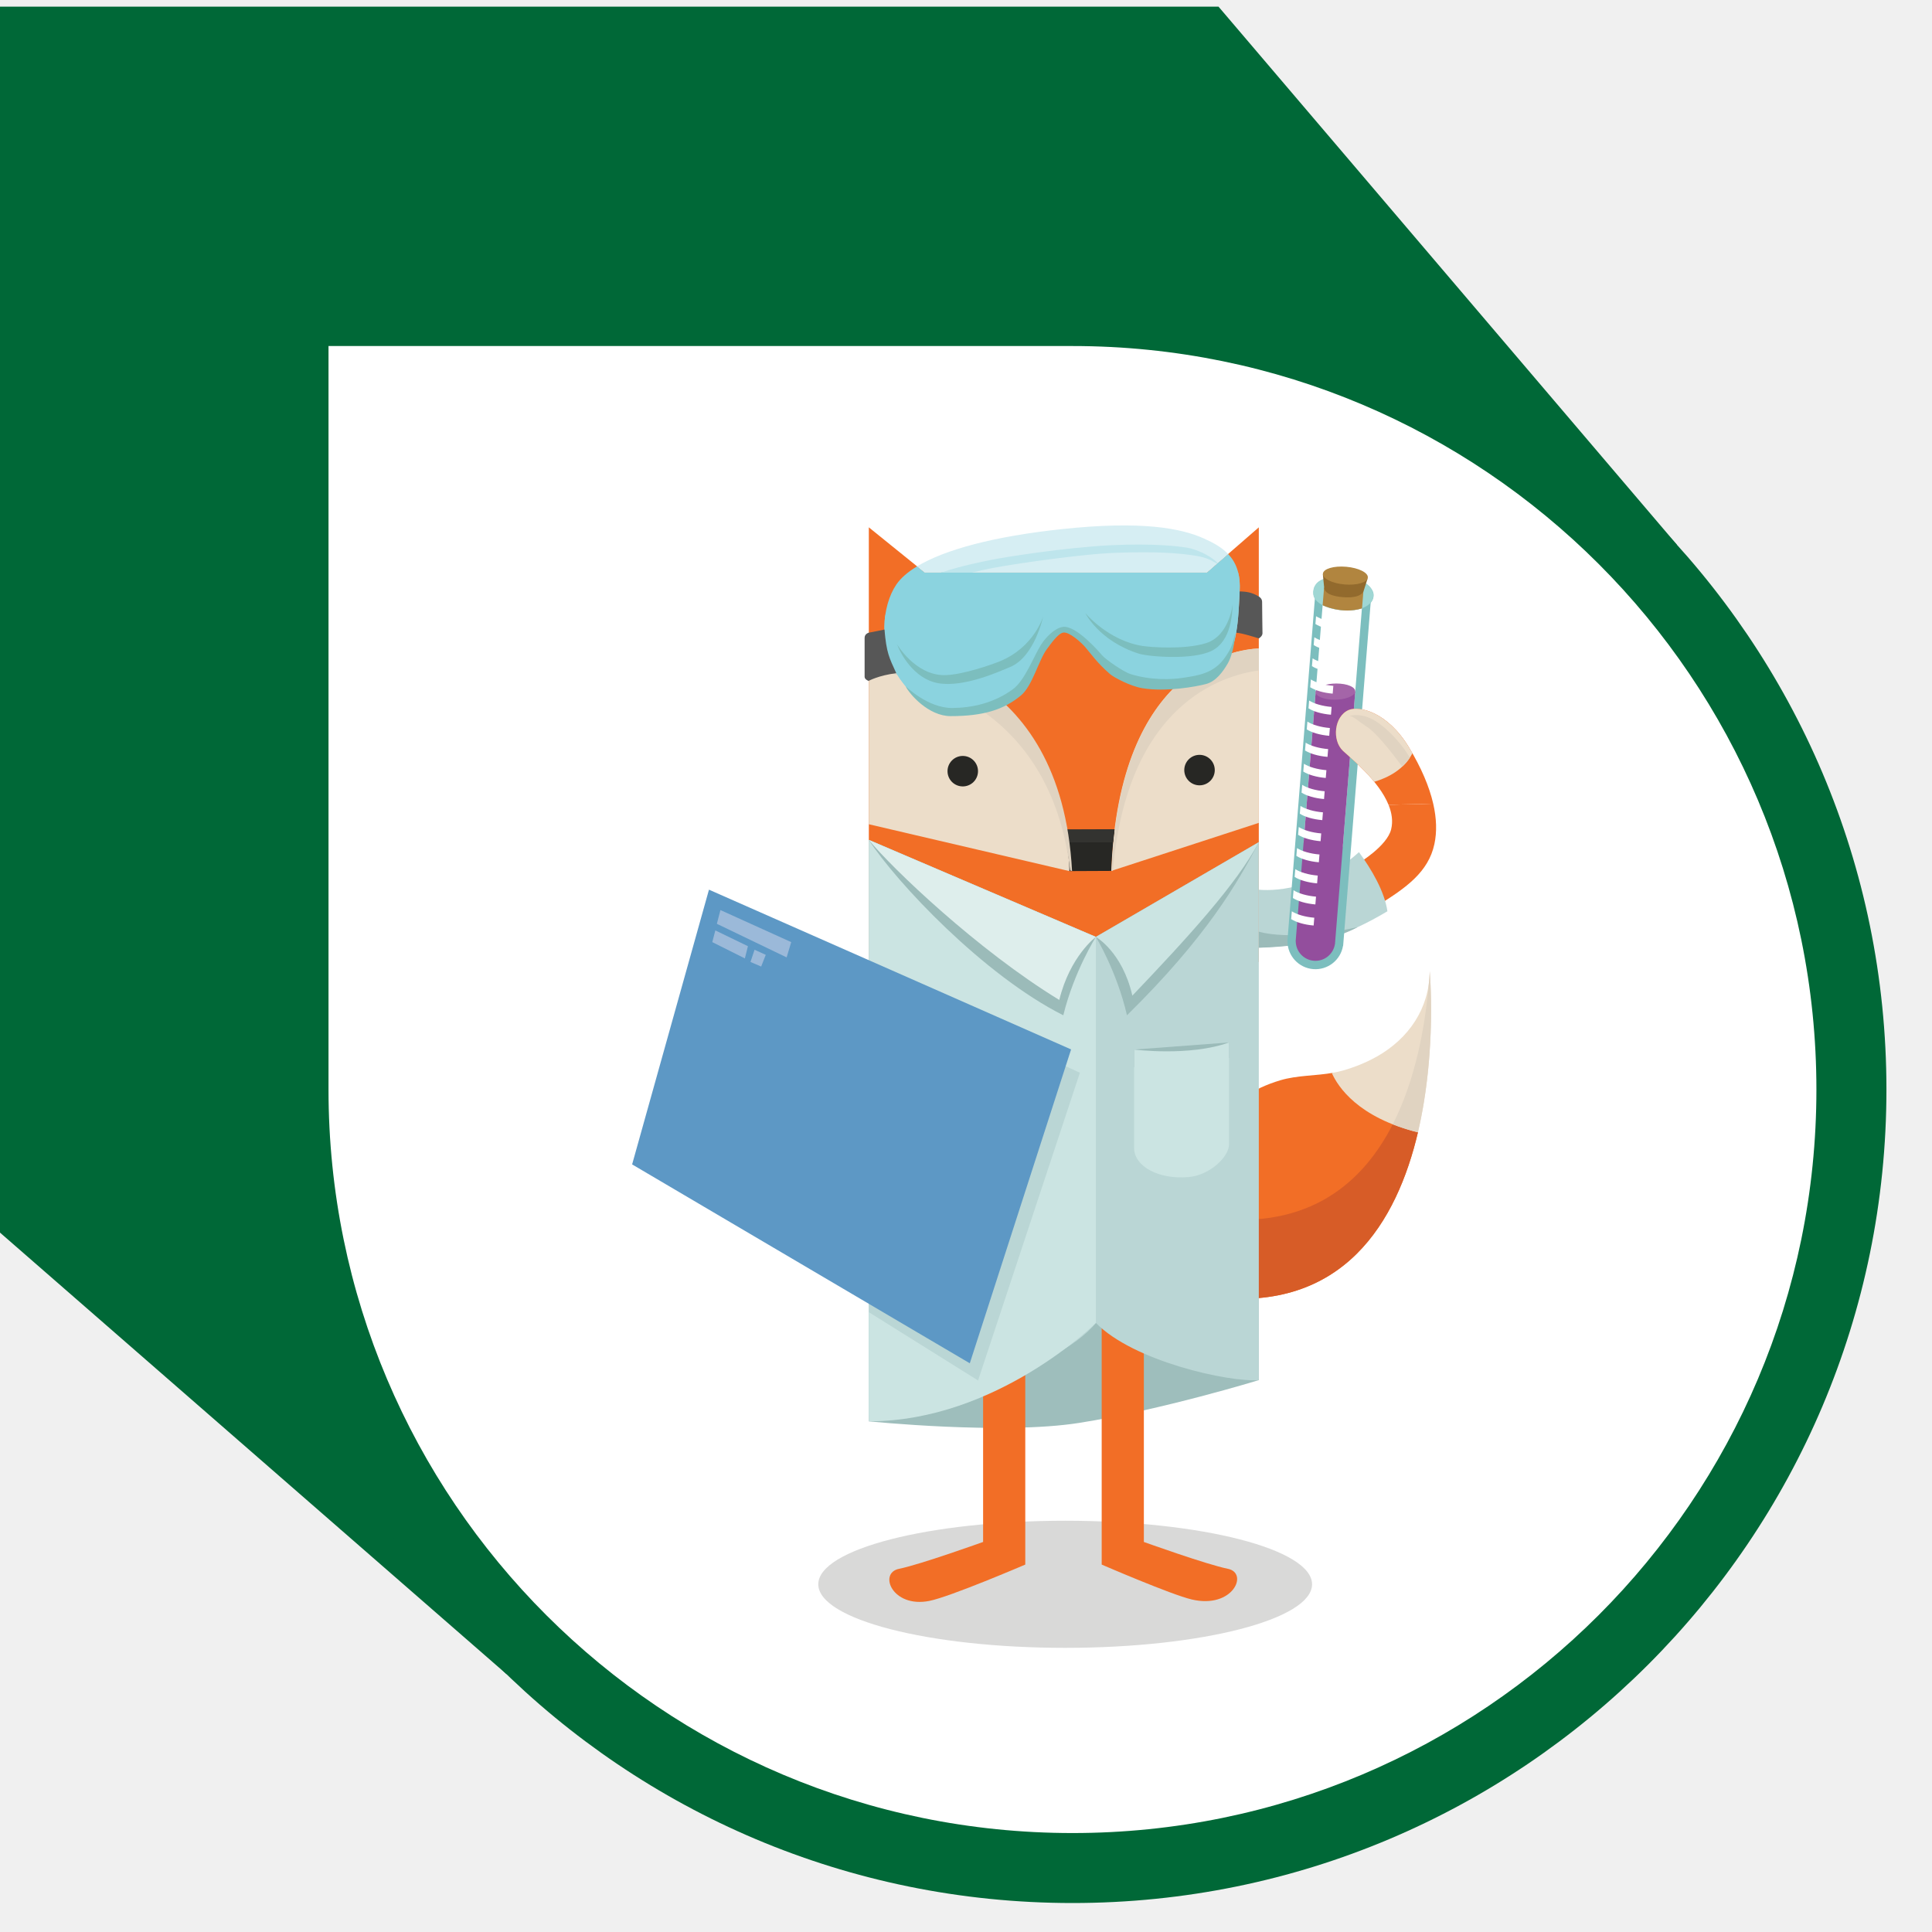
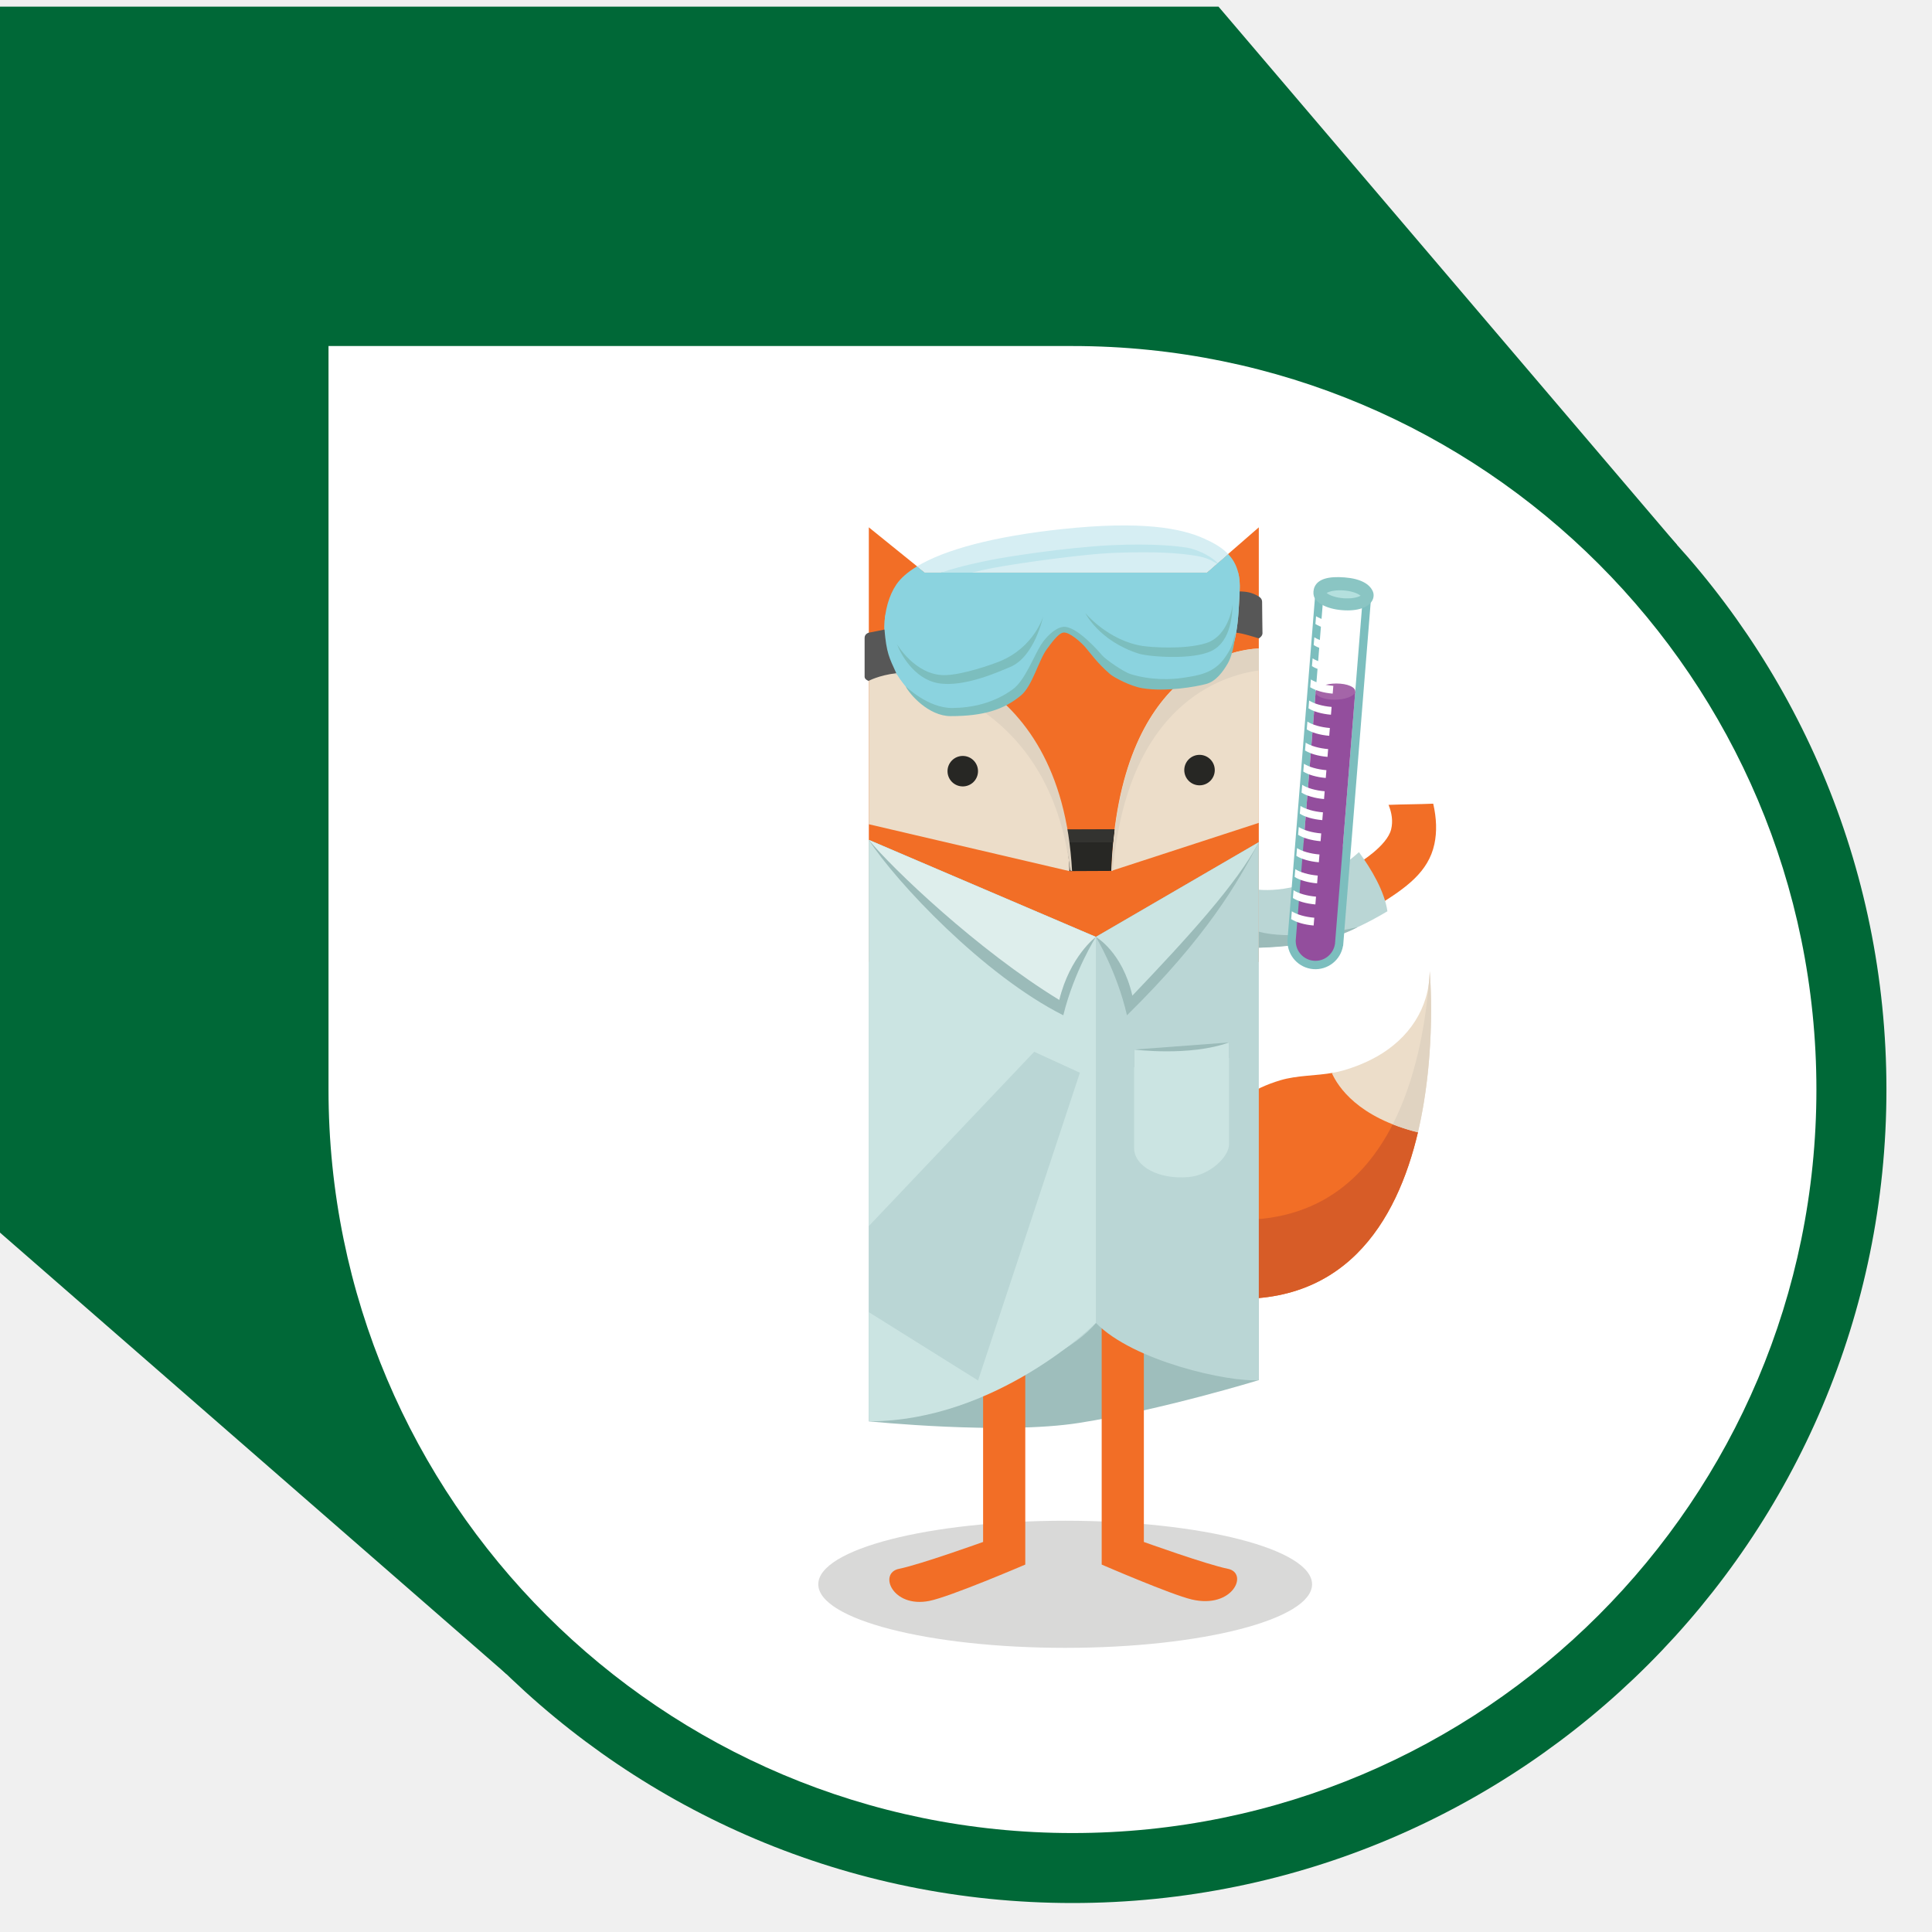
<svg xmlns="http://www.w3.org/2000/svg" width="200px" height="200px" viewBox="0 0 200 200" version="1.1">
  <defs />
  <g id="Page-1" stroke="none" stroke-width="1" fill="none" fill-rule="evenodd">
    <g id="science-fox">
      <g id="Page-1">
        <path d="M0,0.689 L0,127.599 L52.439,173.311 L173.576,56.372 L126.141,0.689 L0,0.689 Z" id="Fill-1" fill="#006837" />
        <g id="Group-6" transform="translate(25.90805, 28.14286)">
          <path d="M0.85,84.645 C0.85,131.153 38.579,168.857 85.118,168.857 C131.646,168.857 169.375,131.153 169.375,84.645 C169.375,38.137 131.646,0.434 85.118,0.434 L0.85,0.434 L0.85,84.645 Z" id="Fill-2" fill="#006837" />
          <path d="M8.099,84.645 C8.099,127.153 42.582,161.613 85.118,161.613 C127.643,161.613 162.126,127.153 162.126,84.645 C162.126,42.138 127.643,7.678 85.118,7.678 L8.099,7.678 L8.099,84.645 Z" id="Fill-4" fill="#FFFFFF" />
        </g>
        <g id="Group-296" transform="translate(65.33333, 54.03429)">
          <path d="M59.299,1.711 C61.528,2.709 63.179,3.938 62.993,7.176 C62.809,10.416 62.913,15.457 58.715,16.379 C57.444,16.658 52.484,17.003 50.72,15.643 C48.84,14.193 46.081,11.346 44.717,11.268 C43.352,11.191 42.122,14.22 41.468,15.797 C40.465,18.219 36.131,19.095 34.438,19.328 C32.073,19.652 29.646,19.199 27.45,15.657 C25.667,12.785 25.935,8.727 27.451,6.482 C29.199,3.894 35.096,1.749 44.62,0.736 C52.837,-0.138 56.902,0.637 59.299,1.711" id="Fill-7" fill="#FFFFFF" />
          <path d="M24.605,93.101 C24.605,93.101 38.413,94.519 46.381,93.264 C54.946,91.914 64.978,88.836 64.978,88.836 L64.978,78.001 L24.605,78.001 L24.605,93.101 Z" id="Fill-9" fill="#9EBEBC" />
          <path d="M44.933,103.392 C30.818,103.392 19.375,106.338 19.375,109.971 C19.375,113.605 30.818,116.551 44.933,116.551 C59.048,116.551 70.491,113.605 70.491,109.971 C70.491,106.338 59.048,103.392 44.933,103.392" id="Fill-11" fill="#D9D9D8" />
          <path d="M48.713,81.799 L48.713,107.93 C48.713,107.93 55.891,111.039 58.035,111.543 C62.304,112.547 63.956,108.803 61.773,108.366 C59.59,107.93 53.079,105.589 53.079,105.589 L53.079,82.913 L48.713,81.799 Z" id="Fill-13" fill="#F26E26" />
          <path d="M40.803,83.785 L40.803,107.93 C40.803,107.93 33.025,111.268 30.864,111.693 C27.047,112.446 25.56,108.803 27.743,108.367 C29.926,107.93 36.437,105.588 36.437,105.588 L36.437,82.913 L40.803,83.785 Z" id="Fill-15" fill="#F26E26" />
          <path d="M81.463,63.135 C79.286,72.423 73.768,81.84 60.167,80.243 C60.167,80.243 60.249,62.483 60.249,62.46 C60.253,61.579 62.651,60.041 63.237,59.648 C64.452,58.831 65.797,58.214 67.201,57.796 C68.985,57.265 70.874,57.347 72.701,57.014" id="Fill-17" fill="#F26E26" />
          <path d="M78.9,62.246 C75.75,68.5 70.136,73.227 60.205,72.074 C60.185,76.266 60.167,80.244 60.167,80.244 C73.769,81.841 79.287,72.422 81.463,63.135" id="Fill-19" fill="#D75C27" />
          <path d="M82.671,46.503 C82.643,50.341 80.502,53.469 77.22,55.327 C76.109,55.955 74.916,56.433 73.691,56.786 C73.309,56.896 72.921,56.973 72.533,57.038 C73.174,58.478 75.251,61.638 81.45,63.187 C83.425,54.8 82.671,46.503 82.671,46.503" id="Fill-21" fill="#ECDDC9" />
          <path d="M82.812,50.204 C82.812,50.301 82.813,50.398 82.813,50.499 C82.813,50.398 82.812,50.301 82.812,50.204" id="Fill-23" fill="#E0D3C1" />
          <path d="M82.807,49.727 C82.809,49.801 82.81,49.877 82.81,49.952 C82.81,49.877 82.809,49.801 82.807,49.727" id="Fill-25" fill="#E0D3C1" />
          <path d="M82.812,50.704 C82.812,50.824 82.811,50.944 82.81,51.068 C82.811,50.944 82.812,50.824 82.812,50.704" id="Fill-27" fill="#E0D3C1" />
          <path d="M82.791,48.863 C82.792,48.888 82.792,48.914 82.793,48.94 C82.792,48.914 82.792,48.888 82.791,48.863" id="Fill-29" fill="#E0D3C1" />
          <path id="Fill-31" fill="#E0D3C1" />
          <path d="M82.8,49.28 C82.801,49.331 82.803,49.381 82.804,49.433 C82.803,49.381 82.801,49.331 82.8,49.28" id="Fill-33" fill="#E0D3C1" />
          <path d="M82.808,51.232 C82.807,51.373 82.805,51.516 82.803,51.661 C82.805,51.516 82.807,51.373 82.808,51.232" id="Fill-35" fill="#E0D3C1" />
          <path d="M82.8,51.78 C82.796,51.944 82.793,52.111 82.788,52.281 C82.793,52.111 82.796,51.944 82.8,51.78" id="Fill-37" fill="#E0D3C1" />
          <path d="M82.786,52.339 C82.78,52.529 82.775,52.721 82.767,52.917 C82.775,52.721 82.78,52.529 82.786,52.339" id="Fill-39" fill="#E0D3C1" />
          <path d="M82.66,46.761 C82.638,47.073 82.612,47.39 82.585,47.712 C82.583,47.726 82.582,47.74 82.581,47.755 C82.626,47.416 82.653,47.071 82.662,46.718 C82.662,46.733 82.661,46.746 82.66,46.761" id="Fill-41" fill="#E0D3C1" />
          <path d="M82.671,46.511 C82.671,46.51 82.67,46.503 82.67,46.503 C82.67,46.591 82.662,46.675 82.66,46.761 C82.661,46.746 82.661,46.733 82.662,46.719 C82.664,46.649 82.671,46.581 82.671,46.511" id="Fill-43" fill="#E0D3C1" />
          <path d="M82.793,48.94 C82.796,49.05 82.798,49.164 82.801,49.28 C82.798,49.164 82.795,49.05 82.793,48.94" id="Fill-45" fill="#E0D3C1" />
          <path d="M82.803,49.434 C82.804,49.529 82.807,49.627 82.808,49.727 C82.807,49.627 82.804,49.529 82.803,49.434" id="Fill-47" fill="#E0D3C1" />
          <path d="M82.788,52.281 C82.788,52.3 82.787,52.32 82.786,52.339 C82.787,52.32 82.788,52.3 82.788,52.281" id="Fill-49" fill="#E0D3C1" />
          <path d="M82.767,52.92 L82.767,52.917 L82.767,52.92" id="Fill-51" fill="#E0D3C1" />
          <path d="M82.779,48.476 C82.784,48.6 82.787,48.729 82.79,48.862 C82.787,48.728 82.784,48.6 82.779,48.476" id="Fill-53" fill="#E0D3C1" />
          <path d="M82.81,49.953 C82.811,50.035 82.811,50.119 82.811,50.204 C82.811,50.119 82.811,50.035 82.81,49.953" id="Fill-55" fill="#E0D3C1" />
          <path d="M82.802,51.661 C82.801,51.701 82.801,51.74 82.8,51.779 C82.801,51.74 82.801,51.701 82.802,51.661" id="Fill-57" fill="#E0D3C1" />
          <path d="M82.81,51.068 C82.81,51.122 82.809,51.178 82.808,51.232 C82.809,51.178 82.81,51.122 82.81,51.068" id="Fill-59" fill="#E0D3C1" />
          <path d="M82.779,48.476 C82.737,47.234 82.671,46.504 82.671,46.504 L82.671,46.51 C82.671,46.515 82.672,46.523 82.673,46.542 C82.687,46.7 82.742,47.392 82.779,48.476" id="Fill-61" fill="#E0D3C1" />
          <path d="M82.812,50.499 L82.812,50.704 L82.812,50.499" id="Fill-63" fill="#E0D3C1" />
          <path d="M82.786,52.339 C82.787,52.32 82.787,52.299 82.788,52.28 C82.793,52.11 82.796,51.945 82.8,51.78 C82.801,51.741 82.801,51.7 82.802,51.661 C82.804,51.516 82.806,51.373 82.809,51.232 C82.809,51.177 82.81,51.122 82.81,51.068 C82.811,50.944 82.812,50.824 82.812,50.703 L82.812,50.499 L82.812,50.203 C82.811,50.119 82.811,50.034 82.81,49.952 C82.81,49.876 82.809,49.801 82.808,49.727 C82.806,49.628 82.805,49.529 82.803,49.433 C82.802,49.381 82.801,49.331 82.801,49.28 C82.799,49.164 82.795,49.049 82.793,48.94 C82.792,48.914 82.792,48.888 82.791,48.863 C82.787,48.73 82.783,48.599 82.779,48.476 L82.779,48.476 C82.742,47.392 82.687,46.7 82.673,46.541 C82.67,46.601 82.666,46.66 82.662,46.718 C82.652,47.07 82.626,47.416 82.581,47.755 C82.188,52.298 81.191,57.747 78.845,62.351 C79.623,62.659 80.48,62.944 81.45,63.186 C82.314,59.519 82.655,55.867 82.767,52.921 L82.767,52.917 C82.775,52.721 82.78,52.529 82.786,52.339" id="Fill-65" fill="#E0D3C1" />
          <path d="M82.674,46.542 C82.672,46.522 82.671,46.516 82.671,46.511 C82.67,46.581 82.665,46.648 82.662,46.718 C82.666,46.66 82.67,46.601 82.674,46.542" id="Fill-67" fill="#E0D3C1" />
          <path d="M24.606,0.555 L24.606,45.543 L64.978,45.543 L64.978,0.555 L59.613,5.222 L30.38,5.222 L24.606,0.555 Z" id="Fill-69" fill="#F26E26" />
          <path d="M64.979,13.09 L64.979,31.148 L49.701,36.123 C50.529,14.838 62.517,13.2 64.979,13.09" id="Fill-71" fill="#ECDDC9" />
          <path id="Fill-73" fill="#F26E26" />
          <path d="M34.849,17.307 C46.964,25.798 45.368,36.142 45.368,36.142 L24.606,31.292 L24.606,13.09 C24.606,13.09 30.414,14.198 34.849,17.307" id="Fill-75" fill="#ECDDC9" />
          <path d="M35.443,24.677 C36.062,25.291 36.067,26.289 35.453,26.909 C34.84,27.527 33.841,27.531 33.221,26.919 C32.602,26.305 32.597,25.307 33.211,24.688 C33.824,24.068 34.824,24.064 35.443,24.677" id="Fill-77" fill="#272724" />
          <path d="M59.952,24.565 C60.571,25.178 60.576,26.177 59.962,26.796 C59.349,27.414 58.349,27.419 57.73,26.807 C57.111,26.193 57.106,25.194 57.72,24.575 C58.333,23.956 59.333,23.952 59.952,24.565" id="Fill-79" fill="#272724" />
          <path d="M45.369,36.142 C45.369,36.142 45.425,34.448 44.74,31.842 L50.046,31.823 C49.879,33.16 49.76,34.589 49.7,36.122" id="Fill-81" fill="#272724" />
          <path d="M44.74,31.842 L50.046,31.822 C49.991,32.257 49.945,32.705 49.901,33.159 L45.046,33.176 C44.965,32.765 44.865,32.319 44.74,31.842" id="Fill-83" fill="#333330" />
          <path d="M64.979,13.099 L64.979,15.373 C61.161,15.882 51.359,18.872 49.876,36.085 L49.733,36.133 C50.561,14.848 62.517,13.21 64.979,13.099" id="Fill-85" fill="#E0D3C1" />
          <path d="M24.623,13.099 L24.606,15.373 C29.886,15.882 43.397,18.872 45.448,36.085 L45.646,36.133 C44.5,14.847 28.028,13.21 24.623,13.099" id="Fill-87" fill="#E0D3C1" />
          <path d="M24.606,32.914 L24.606,92.485 C28.631,92.485 44.194,87.857 48.112,82.913 C52.029,86.916 61.931,89.072 64.978,88.835 L64.978,33.149 L48.112,42.957 L24.606,32.914 Z" id="Fill-89" fill="#BAD6D5" />
          <path d="M78.41,29.285 C78.748,30.12 78.884,30.981 78.676,31.823 C78.249,33.552 75.345,35.292 75.345,35.292 C75.345,35.292 75.878,38.045 77.292,39.693 C80.235,37.87 82.535,36.235 83.155,33.345 C83.423,32.096 83.386,30.697 83.033,29.162 C81.508,29.229 79.952,29.221 78.41,29.285" id="Fill-91" fill="#F26E26" />
          <path d="M64.979,38.064 C64.979,38.064 70.28,38.77 75.345,34.179 C76.642,35.946 77.997,38.242 78.291,40.301 C73.931,42.891 70.893,43.805 64.979,44.069 L64.979,38.064 Z" id="Fill-93" fill="#BAD6D5" />
          <path d="M48.111,42.957 C48.111,42.957 50.288,46.522 51.33,51.069 C59.548,42.989 62.823,37.329 64.979,33.149 C60.703,35.635 48.111,42.957 48.111,42.957" id="Fill-95" fill="#9BBBB9" />
          <path d="M48.111,42.957 C48.111,42.957 50.846,44.487 51.888,49.033 C57.593,43.054 62.709,37.456 64.979,33.149 C60.703,35.635 48.111,42.957 48.111,42.957" id="Fill-97" fill="#CBE4E2" />
          <path d="M62.995,7.181 C63.73,7.223 64.231,7.268 64.972,7.713 C65.099,7.784 65.32,7.964 65.32,8.275 C65.32,9.417 65.355,10.772 65.358,11.523 C65.359,11.835 64.982,12.054 64.982,12.054 C64.982,12.054 63.179,11.468 62.633,11.468 C62.934,9.353 62.979,7.641 62.995,7.181" id="Fill-99" fill="#575757" />
          <path d="M30.379,5.222 L29.603,4.594 C28.621,5.187 27.898,5.82 27.451,6.482 C25.935,8.727 25.666,12.784 27.45,15.657 C29.646,19.199 32.072,19.652 34.438,19.328 C36.131,19.095 40.464,18.219 41.468,15.797 C42.121,14.22 43.351,11.19 44.717,11.268 C46.082,11.346 48.839,14.193 50.72,15.643 C52.484,17.002 57.444,16.658 58.715,16.379 C62.913,15.457 62.808,10.416 62.993,7.176 C63.098,5.365 62.626,4.183 61.801,3.318 L59.613,5.222 L30.379,5.222 Z" id="Fill-101" fill="#8BD3DF" />
          <path d="M30.379,5.222 L59.613,5.222 L61.801,3.318 C61.151,2.636 60.282,2.151 59.298,1.711 C56.901,0.637 52.837,-0.138 44.621,0.736 C37.532,1.49 32.458,2.87 29.603,4.594 L30.379,5.222 Z" id="Fill-103" fill="#D6EEF3" />
          <path d="M62.84,5.218 C62.68,8.377 62.324,12.392 58.623,13.206 C57.352,13.485 52.391,13.828 50.627,12.469 C48.747,11.02 45.99,8.173 44.625,8.095 C43.259,8.016 42.029,11.046 41.376,12.624 C40.372,15.045 36.039,15.922 34.346,16.154 C31.98,16.479 29.554,16.026 27.358,12.484 C26.83,11.634 26.488,10.63 26.304,9.582 C26.077,11.649 26.397,13.958 27.451,15.658 C29.648,19.199 32.074,19.653 34.439,19.328 C36.132,19.096 40.466,18.219 41.47,15.797 C42.123,14.219 43.353,11.19 44.718,11.269 C46.082,11.346 48.841,14.193 50.721,15.642 C52.485,17.002 57.446,16.658 58.716,16.379 C62.915,15.456 62.81,10.415 62.995,7.177 C63.039,6.421 62.981,5.777 62.84,5.218" id="Fill-105" fill="#8BD3DF" />
          <path d="M27.529,12.662 C27.529,12.662 29.398,15.852 32.411,15.856 C34.281,15.857 37.464,14.713 38.16,14.428 C41.718,12.973 42.651,9.793 42.651,9.793 C42.651,9.793 41.778,13.968 39.226,15.018 C38.219,15.432 34.472,17.168 31.775,16.686 C29.214,16.229 27.843,13.525 27.529,12.662" id="Fill-107" fill="#7CBEBE" />
          <path d="M62.278,8.468 C62.278,8.468 61.961,11.8 59.48,12.555 C57.208,13.246 53.679,12.948 52.974,12.84 C49.374,12.288 47.018,9.431 47.018,9.431 C47.018,9.431 48.432,12.317 52.542,13.627 C53.53,13.942 58.082,14.328 60.09,13.343 C62.184,12.317 62.223,9.376 62.278,8.468" id="Fill-109" fill="#7CBEBE" />
          <path d="M61.509,13.984 C60.345,15.686 58.714,15.89 57.107,16.137 C55.973,16.313 53.816,16.409 51.687,15.742 C50.959,15.514 49.112,14.223 48.769,13.818 C48.427,13.414 46.034,10.653 44.677,10.863 C43.871,10.99 42.942,11.898 42.423,12.724 C41.694,13.882 40.762,16.397 39.543,17.298 C37.588,18.741 35.328,19.237 33.269,19.258 C30.715,19.284 28.414,17.003 28.414,17.003 C28.825,17.843 30.799,20.094 33.064,20.098 C36.528,20.103 38.615,19.407 40.365,17.951 C41.539,16.976 42.214,14.247 43.046,13.153 C43.408,12.677 44.18,11.532 44.744,11.449 C45.362,11.358 46.593,12.469 47.018,12.964 C47.578,13.617 48.251,14.601 49.57,15.742 C49.987,16.103 51.673,16.994 52.901,17.205 C55.332,17.621 58.505,17.049 59.533,16.769 C60.56,16.489 61.262,15.495 61.743,14.684 C62.119,14.053 62.459,12.88 62.521,11.573 C62.278,12.551 62.218,12.949 61.509,13.984" id="Fill-111" fill="#7CBEBE" />
          <path d="M60.972,4.541 C60.898,4.442 60.813,4.347 60.724,4.255 L60.643,4.326 C60.747,4.392 60.855,4.463 60.972,4.541" id="Fill-113" fill="#8BD3DF" />
          <path d="M29.246,7.422 C30.235,6.856 32.704,5.902 35.374,5.221 L32.146,5.221 C31.121,5.573 30.144,5.991 29.424,6.486 C28.176,7.344 27.346,9.079 27.346,9.079 C27.346,9.079 28.007,8.131 29.246,7.422" id="Fill-115" fill="#8BD3DF" />
          <path d="M60.724,4.255 C60.038,3.549 58.954,3.052 58.117,2.794 C57.17,2.501 53.98,2.195 49.626,2.409 C44.905,2.641 38.522,3.661 37.211,3.937 C36.345,4.119 34.15,4.538 32.147,5.222 L35.374,5.222 C36.048,5.05 36.734,4.894 37.412,4.768 C40.784,4.14 47.105,3.323 49.674,3.214 C52.679,3.087 55.617,3.093 57.941,3.42 C59.367,3.619 59.863,3.825 60.643,4.325 L60.724,4.255 Z" id="Fill-117" fill="#BEE5EC" />
          <path d="M26.226,11.137 L24.581,11.468 C24.581,11.468 24.171,11.579 24.171,11.995 L24.171,16.031 C24.171,16.313 24.581,16.453 24.581,16.453 C24.581,16.453 25.653,15.867 27.45,15.657 C26.714,14.041 26.439,13.579 26.226,11.137" id="Fill-119" fill="#575757" />
          <path d="M48.111,42.957 L48.111,82.913 C48.111,82.913 37.871,93.101 24.605,93.101 L24.605,32.914 L48.111,42.957 Z" id="Fill-121" fill="#CBE4E2" />
          <path d="M24.606,32.914 L48.112,42.957 C48.112,42.957 45.851,46.522 44.739,51.069 C36.47,46.906 27.423,37.271 24.606,32.914" id="Fill-123" fill="#9BBBB9" />
          <path d="M41.725,54.845 L46.457,57.014 L35.916,88.873 L24.606,81.799 L24.606,72.888 L41.725,54.845 Z" id="Fill-125" fill="#BAD6D5" />
          <path d="M24.606,32.914 L48.112,42.957 C48.112,42.957 45.434,44.933 44.323,49.48 C35.878,44.323 27.036,35.875 24.606,32.914" id="Fill-127" fill="#DEEEEC" />
          <path d="M64.979,42.409 C64.979,42.409 68.211,43.494 75.202,41.946 C71.306,44.068 64.979,44.068 64.979,44.068 L64.979,42.409 Z" id="Fill-129" fill="#9BBBB9" />
          <path d="M52.07,54.616 L61.895,53.88 L61.895,55.491 L52.07,56.454 L52.07,54.616 Z" id="Fill-131" fill="#9BBBB9" />
          <path d="M52.07,54.616 C52.07,54.616 57.842,55.352 61.895,53.88 L61.895,64.435 C61.895,65.703 59.926,67.619 57.724,67.814 C54.604,68.092 52.07,66.706 52.07,64.803 L52.07,54.616 Z" id="Fill-133" fill="#CBE4E2" />
          <path d="M73.727,43.635 L76.655,7.136 L70.884,6.673 L67.955,43.172 L67.955,43.172 L67.955,43.172 L67.935,43.429 L67.947,43.43 C67.959,44.912 69.102,46.166 70.609,46.288 C72.116,46.408 73.445,45.353 73.693,43.89 L73.706,43.891 L73.727,43.635 L73.727,43.635 L73.727,43.635 Z" id="Fill-135" fill="#7CBEBE" />
          <path d="M71.694,7.271 L69.615,33.169 L69.624,33.17 C69.634,34.215 70.439,35.099 71.5,35.183 C72.562,35.269 73.498,34.525 73.673,33.495 L73.682,33.496 L75.76,7.598 L71.694,7.271 Z" id="Fill-137" fill="#FFFFFF" />
          <path d="M73.868,5.739 C72.203,5.606 71.13,5.895 70.757,6.708 C70.617,7.013 70.598,7.411 70.679,7.678 C70.88,8.334 71.932,8.997 73.596,9.13 C75.26,9.264 76.32,8.819 76.707,8.161 C76.857,7.906 76.93,7.527 76.784,7.191 C76.454,6.426 75.533,5.871 73.868,5.739" id="Fill-139" fill="#8AC5C3" />
          <path d="M70.872,17.51 L68.794,43.409 L68.803,43.41 C68.812,44.454 69.617,45.338 70.678,45.422 C71.741,45.508 72.677,44.764 72.851,43.734 L72.86,43.735 L74.963,17.561 L70.872,17.51 Z" id="Fill-141" fill="#934E9D" />
          <path d="M71.998,7.351 C72.33,7.62 72.972,7.835 73.726,7.895 C74.477,7.956 75.145,7.846 75.517,7.633 C75.185,7.364 74.542,7.149 73.789,7.088 C73.038,7.029 72.37,7.138 71.998,7.351" id="Fill-143" fill="#B4E0DE" />
          <path d="M74.896,17.727 C74.617,18.18 73.506,18.473 72.41,18.382 C71.315,18.291 70.652,17.848 70.931,17.395 C71.208,16.941 72.321,16.648 73.416,16.739 C74.51,16.832 75.174,17.273 74.896,17.727" id="Fill-145" fill="#A465A8" />
          <g id="Group-177" transform="translate(67.58621, 9.005714)" fill="#FFFFFF">
            <path d="M5.465,3.596 C4.499,3.514 3.657,3.261 3.139,2.932 L3.073,3.738 C3.592,4.067 4.432,4.32 5.399,4.402 L5.465,3.596 Z" id="Fill-147" />
            <path d="M5.645,1.413 C4.678,1.332 3.837,1.079 3.319,0.75 L3.252,1.556 C3.771,1.885 4.612,2.138 5.578,2.219 L5.645,1.413 Z" id="Fill-149" />
            <path d="M5.286,5.778 C4.32,5.697 3.478,5.443 2.96,5.115 L2.894,5.921 C3.413,6.249 4.253,6.503 5.22,6.584 L5.286,5.778 Z" id="Fill-151" />
            <path d="M5.107,7.96 C4.14,7.879 3.299,7.625 2.781,7.297 L2.714,8.103 C3.234,8.431 4.074,8.685 5.04,8.766 L5.107,7.96 Z" id="Fill-153" />
            <path d="M4.928,10.142 C3.961,10.061 3.12,9.808 2.602,9.479 L2.535,10.285 C3.054,10.614 3.895,10.867 4.861,10.948 L4.928,10.142 Z" id="Fill-155" />
            <path d="M4.748,12.324 C3.782,12.243 2.94,11.99 2.422,11.661 L2.356,12.467 C2.875,12.796 3.715,13.049 4.682,13.13 L4.748,12.324 Z" id="Fill-157" />
            <path d="M4.569,14.506 C3.603,14.425 2.761,14.172 2.243,13.843 L2.177,14.649 C2.696,14.978 3.536,15.231 4.503,15.312 L4.569,14.506 Z" id="Fill-159" />
            <path d="M4.39,16.688 C3.423,16.607 2.582,16.354 2.064,16.025 L1.997,16.831 C2.516,17.16 3.357,17.413 4.323,17.494 L4.39,16.688 Z" id="Fill-161" />
            <path d="M4.211,18.871 C3.244,18.79 2.403,18.536 1.884,18.208 L1.818,19.014 C2.337,19.342 3.178,19.596 4.144,19.677 L4.211,18.871 Z" id="Fill-163" />
            <path d="M3.673,25.417 C2.706,25.336 1.865,25.083 1.347,24.754 L1.28,25.56 C1.799,25.889 2.64,26.142 3.606,26.223 L3.673,25.417 Z" id="Fill-165" />
            <path d="M3.493,27.599 C2.527,27.518 1.685,27.265 1.167,26.936 L1.101,27.742 C1.62,28.071 2.46,28.324 3.427,28.405 L3.493,27.599 Z" id="Fill-167" />
            <path d="M3.314,29.781 C2.348,29.7 1.506,29.447 0.988,29.118 L0.922,29.924 C1.441,30.253 2.281,30.506 3.248,30.587 L3.314,29.781 Z" id="Fill-169" />
            <path d="M3.135,31.963 C2.168,31.882 1.327,31.629 0.809,31.3 L0.742,32.106 C1.262,32.435 2.102,32.688 3.068,32.769 L3.135,31.963 Z" id="Fill-171" />
            <path d="M4.031,21.053 C3.065,20.972 2.223,20.718 1.705,20.39 L1.639,21.196 C2.158,21.524 2.998,21.778 3.965,21.859 L4.031,21.053 Z" id="Fill-173" />
            <path d="M3.852,23.235 C2.885,23.154 2.044,22.901 1.526,22.572 L1.459,23.378 C1.979,23.707 2.819,23.96 3.786,24.041 L3.852,23.235 Z" id="Fill-175" />
          </g>
-           <path d="M76.758,7.191 C76.428,6.427 75.506,5.872 73.842,5.739 C72.177,5.605 71.104,5.896 70.731,6.708 C70.591,7.012 70.572,7.412 70.653,7.678 C70.854,8.334 71.906,8.997 73.57,9.131 C75.234,9.264 76.294,8.818 76.681,8.161 C76.831,7.906 76.904,7.527 76.758,7.191" id="Fill-178" fill="#9FD7D4" />
-           <path d="M75.807,7.172 C75.807,7.172 75.718,8.254 75.661,8.944 C73.556,9.59 71.586,8.62 71.586,8.62 L71.734,6.806 L75.807,7.172 Z" id="Fill-180" fill="#B1853F" />
-           <path d="M71.608,5.43 L71.743,6.782 C71.743,6.782 71.61,7.61 73.663,7.782 C75.716,7.955 75.841,7.104 75.841,7.104 L76.243,5.854 L71.608,5.43 Z" id="Fill-182" fill="#926A2D" />
-           <path d="M76.265,5.754 C76.217,6.259 75.137,6.579 73.852,6.468 C72.568,6.356 71.565,5.856 71.613,5.351 C71.661,4.845 72.74,4.526 74.025,4.637 C75.31,4.749 76.312,5.248 76.265,5.754" id="Fill-184" fill="#B1853F" />
-           <path d="M80.526,23.341 C78.29,19.643 75.359,19.006 74.285,19.463 C72.767,20.109 72.533,22.613 73.696,23.701 C74.507,24.46 77.387,26.752 78.41,29.285 C79.952,29.221 81.509,29.228 83.033,29.162 C82.627,27.398 81.804,25.454 80.526,23.341" id="Fill-186" fill="#F26E26" />
-           <path d="M80.526,23.341 C78.29,19.643 75.359,19.006 74.285,19.463 C72.767,20.109 72.533,22.613 73.696,23.701 C74.238,24.209 75.707,25.403 76.927,26.897 C78.356,26.472 80.016,25.627 80.88,23.945 C80.765,23.745 80.649,23.545 80.526,23.341" id="Fill-188" fill="#ECDDC9" />
-           <path d="M74.375,20.075 C74.375,20.075 75.568,19.671 77.06,20.612 C78.569,21.562 79.955,23.248 80.614,24.4 C80.375,24.781 80.204,24.97 79.828,25.327 C79.353,24.703 77.387,22.011 76.219,21.241 C75.243,20.597 74.819,20.153 74.375,20.075" id="Fill-190" fill="#E0D3C1" />
-           <path d="M8.059,38.064 L0.104,66.505 L35.06,87.092 L45.545,54.601 L8.059,38.064 Z" id="Fill-192" fill="#5D98C5" />
-           <path d="M12.778,44.284 L12.356,45.548 L13.462,46.022 L13.938,44.811 L12.778,44.284 Z" id="Fill-194" fill="#9BB9D9" />
-           <path d="M8.718,42.282 L8.402,43.493 L11.775,45.18 L12.092,43.915 L8.718,42.282 Z" id="Fill-196" fill="#9BB9D9" />
-           <path d="M9.245,40.175 L8.876,41.598 L16.099,45.074 L16.573,43.493 L9.245,40.175 Z" id="Fill-198" fill="#9BB9D9" />
        </g>
      </g>
    </g>
  </g>
</svg>
